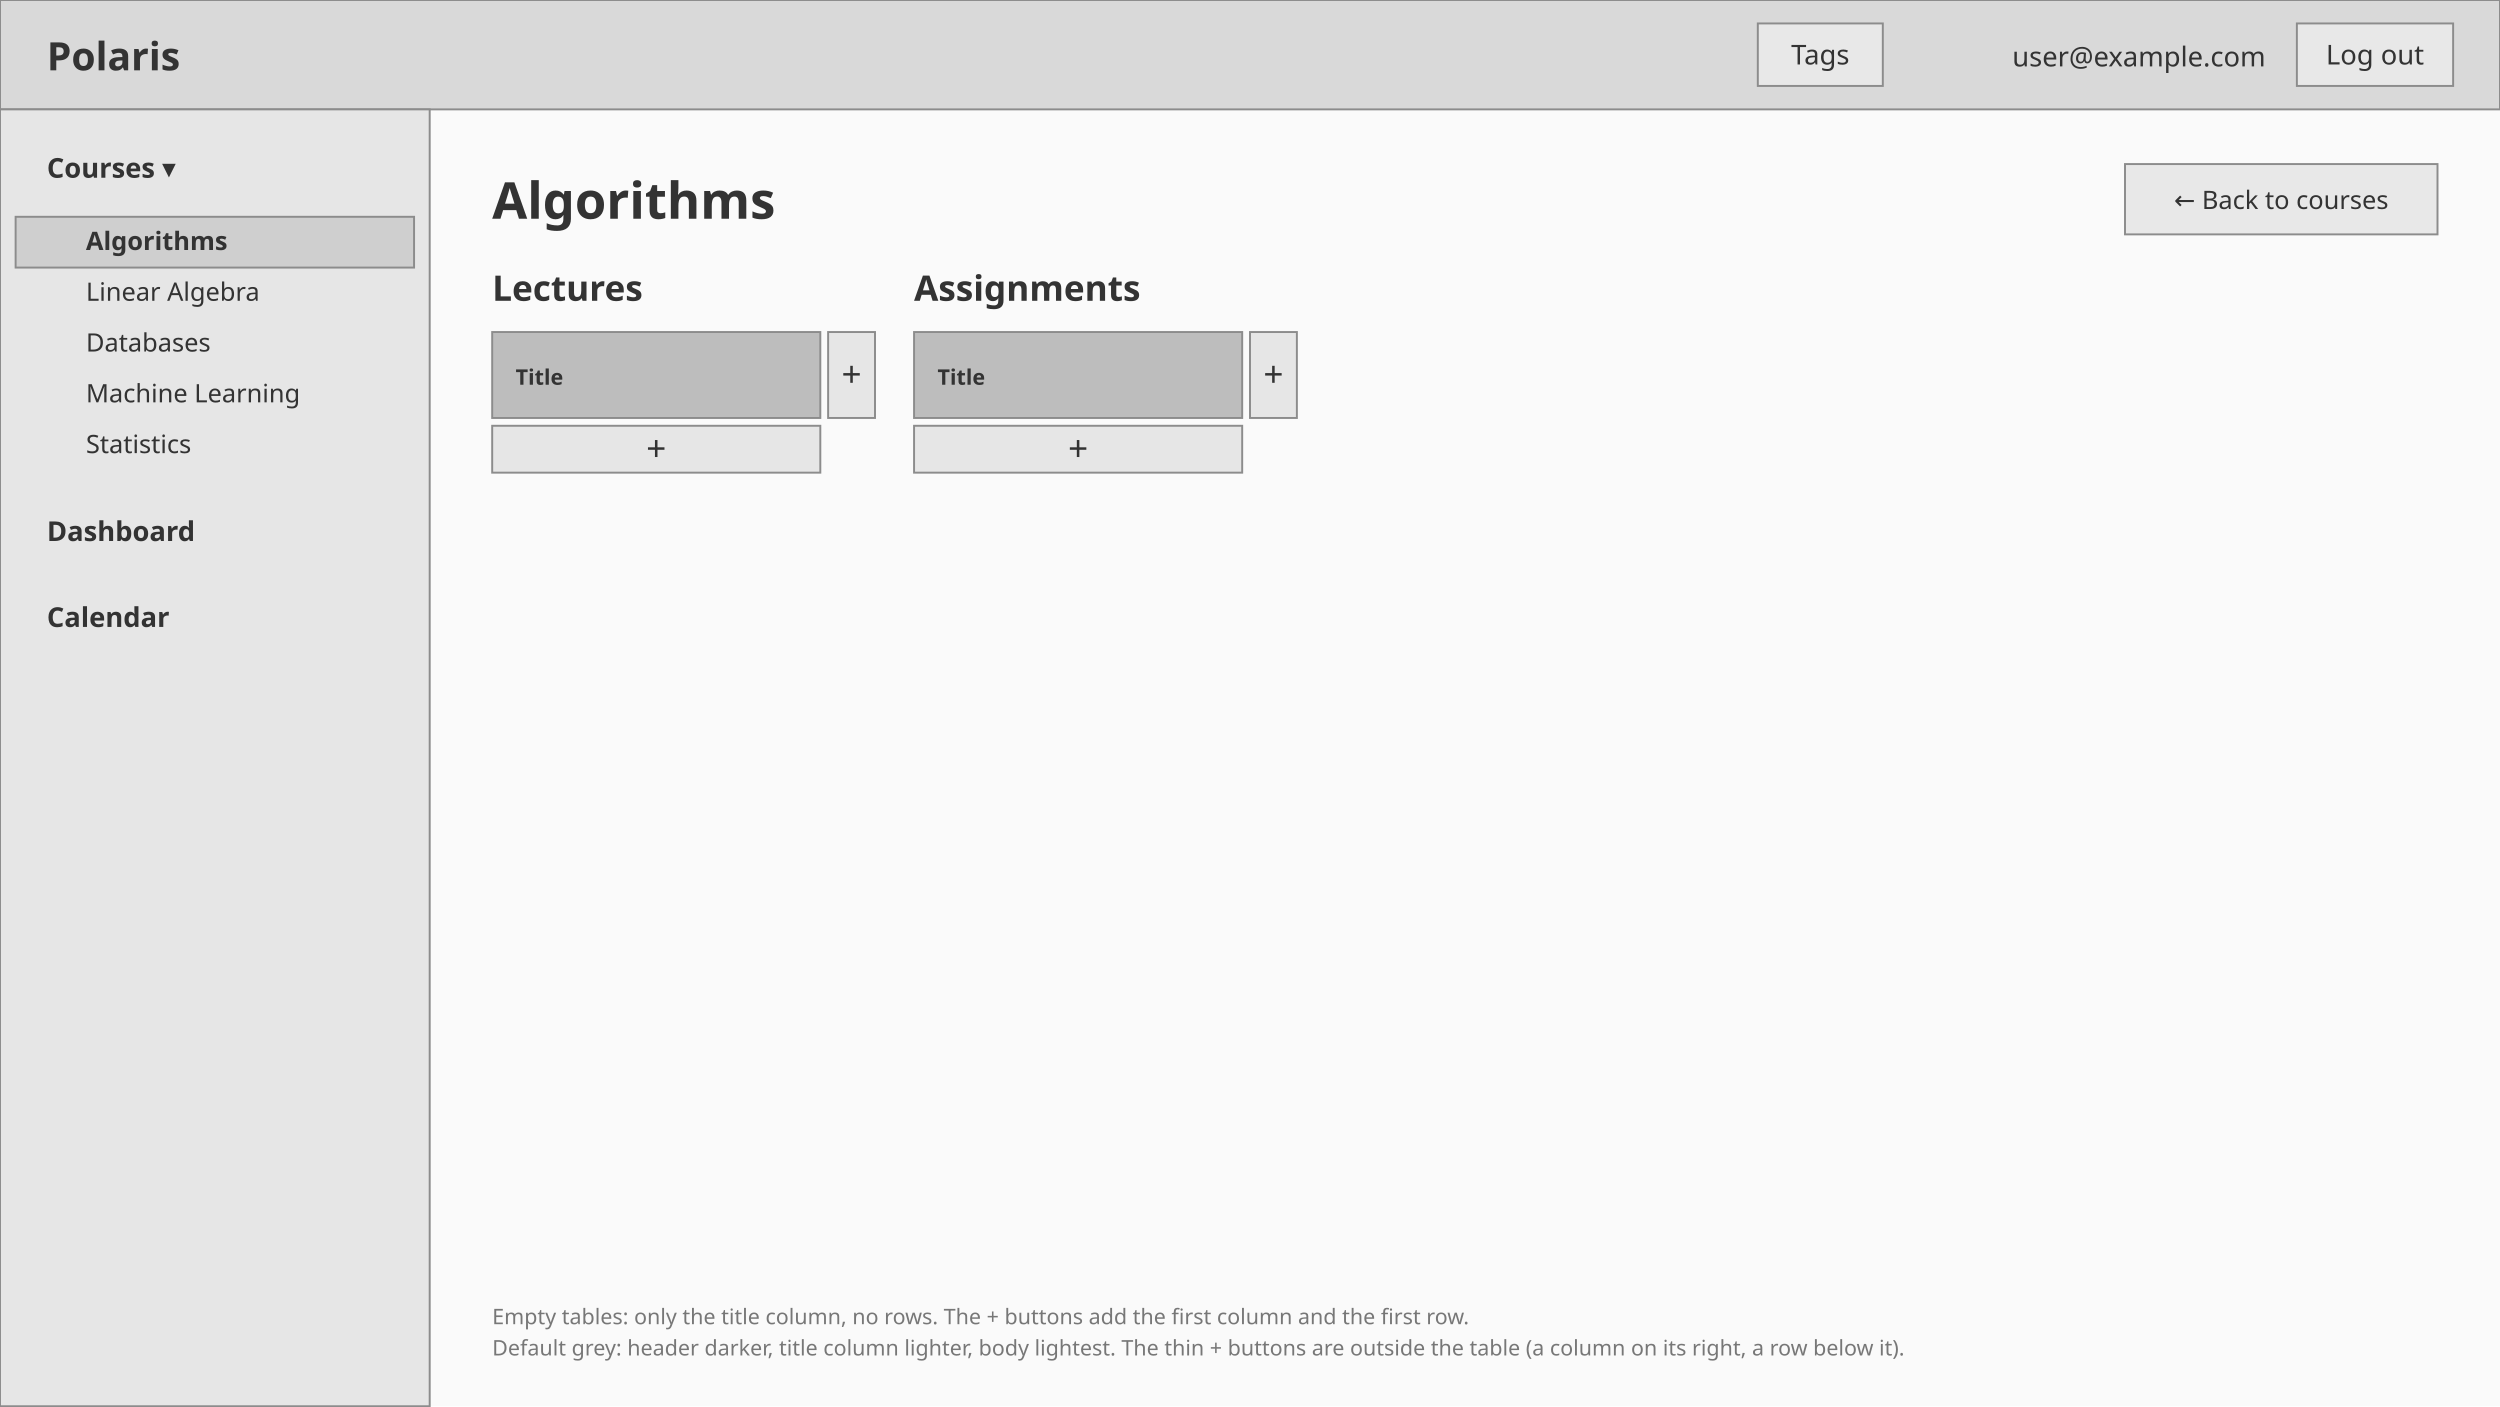
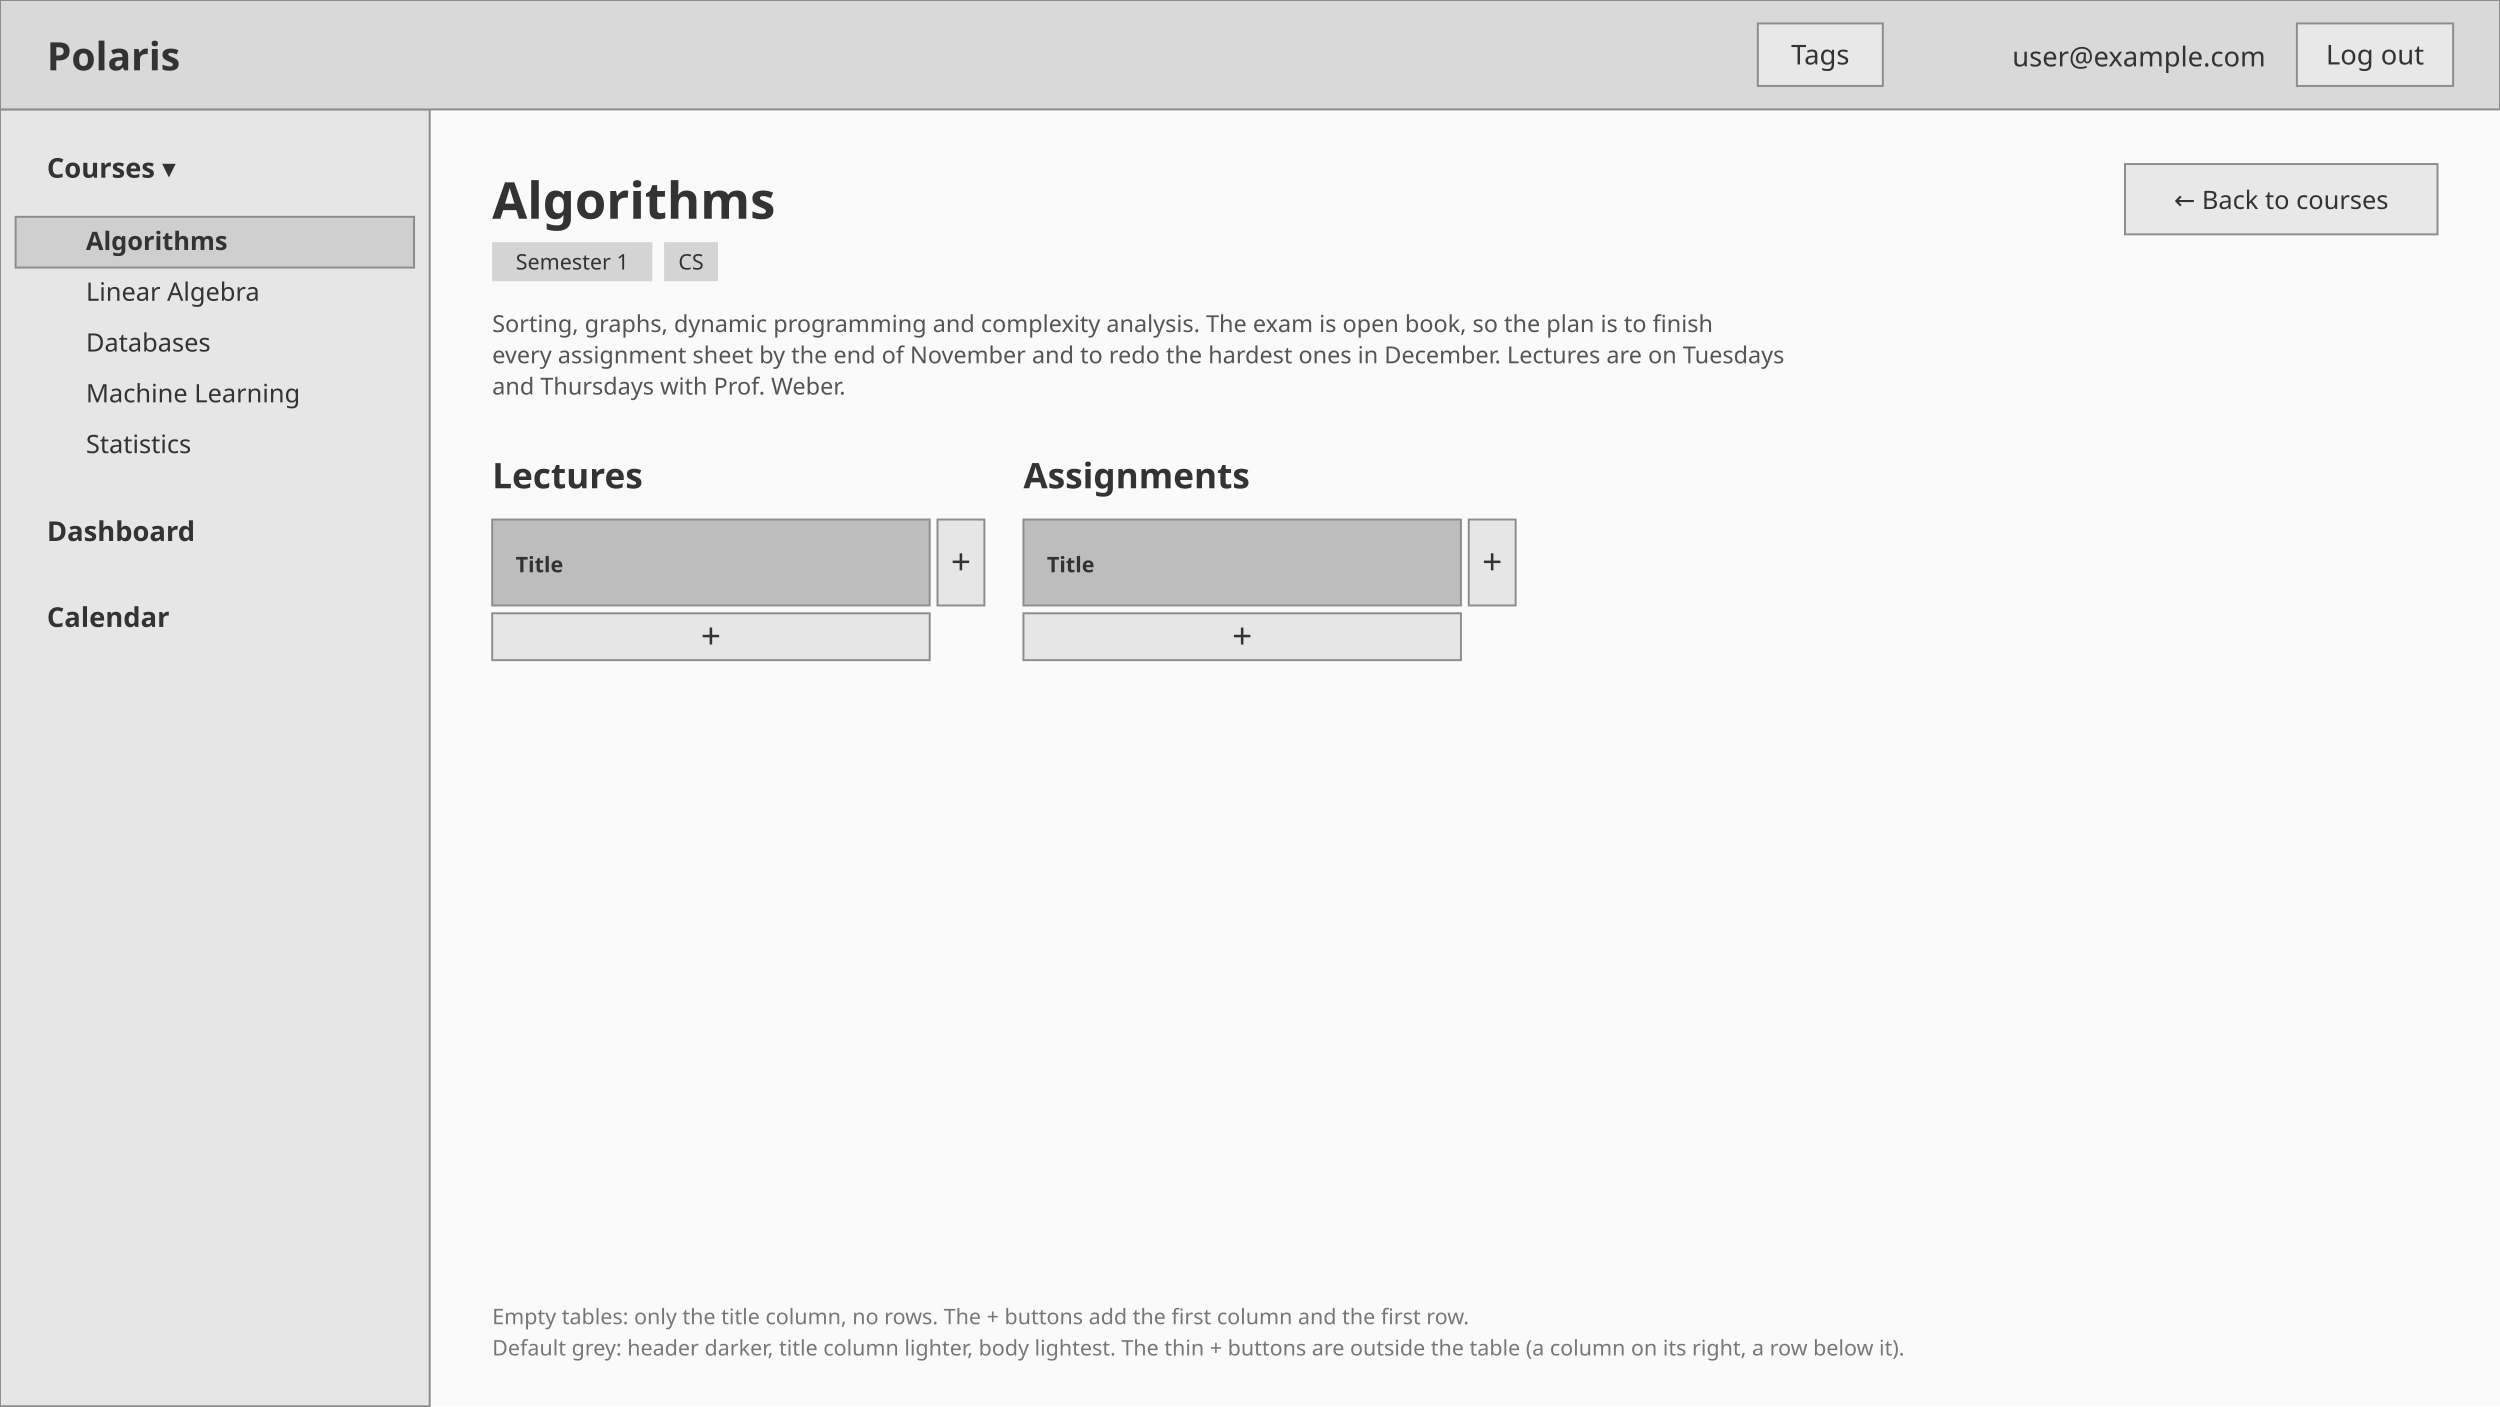
<svg xmlns="http://www.w3.org/2000/svg" viewBox="0 0 1280 720" width="1280" height="720" font-family="sans-serif">
-   <rect x="0" y="0" width="1280" height="720" fill="#fafafa" stroke="none" stroke-width="1" />
-   <rect x="0" y="0" width="1280" height="56" fill="#d9d9d9" stroke="#8c8c8c" stroke-width="1" />
+   <rect x="0" y="0" width="1280" height="720" fill="#fafafa" stroke="none" />
+   <rect x="0" y="56" width="220" height="664" fill="#e6e6e6" stroke="#8c8c8c" />
+   <rect x="0" y="0" width="1280" height="56" fill="#d9d9d9" stroke="#8c8c8c" />
  <text x="24" y="36" font-size="20" text-anchor="start" font-weight="bold" fill="#333">Polaris</text>
-   <rect x="900" y="12" width="64" height="32" fill="#e8e8e8" stroke="#8c8c8c" stroke-width="1" />
+   <rect x="900" y="12" width="64" height="32" fill="#e8e8e8" stroke="#8c8c8c" />
  <text x="932" y="33" font-size="14" text-anchor="middle" font-weight="normal" fill="#333">Tags</text>
  <text x="1160" y="34" font-size="14" text-anchor="end" font-weight="normal" fill="#333">user@example.com</text>
-   <rect x="1176" y="12" width="80" height="32" fill="#e8e8e8" stroke="#8c8c8c" stroke-width="1" />
+   <rect x="1176" y="12" width="80" height="32" fill="#e8e8e8" stroke="#8c8c8c" />
  <text x="1216" y="33" font-size="14" text-anchor="middle" font-weight="normal" fill="#333">Log out</text>
-   <rect x="0" y="56" width="220" height="664" fill="#e6e6e6" stroke="#8c8c8c" stroke-width="1" />
  <text x="24" y="91" font-size="14" text-anchor="start" font-weight="bold" fill="#333">Courses  ▾</text>
-   <rect x="8" y="111" width="204" height="26" fill="#cfcfcf" stroke="#8c8c8c" stroke-width="1" />
+   <rect x="8" y="111" width="204" height="26" fill="#cfcfcf" stroke="#8c8c8c" />
  <text x="44" y="128" font-size="13" text-anchor="start" font-weight="bold" fill="#333">Algorithms</text>
  <text x="44" y="154" font-size="13" text-anchor="start" font-weight="normal" fill="#333">Linear Algebra</text>
  <text x="44" y="180" font-size="13" text-anchor="start" font-weight="normal" fill="#333">Databases</text>
  <text x="44" y="206" font-size="13" text-anchor="start" font-weight="normal" fill="#333">Machine Learning</text>
  <text x="44" y="232" font-size="13" text-anchor="start" font-weight="normal" fill="#333">Statistics</text>
  <text x="24" y="277" font-size="14" text-anchor="start" font-weight="bold" fill="#333">Dashboard</text>
  <text x="24" y="321" font-size="14" text-anchor="start" font-weight="bold" fill="#333">Calendar</text>
  <text x="252" y="112" font-size="26" text-anchor="start" font-weight="bold" fill="#333">Algorithms</text>
-   <rect x="1088" y="84" width="160" height="36" fill="#e8e8e8" stroke="#8c8c8c" stroke-width="1" />
+   <rect x="1088" y="84" width="160" height="36" fill="#e8e8e8" stroke="#8c8c8c" />
  <text x="1168" y="107" font-size="13" text-anchor="middle" font-weight="normal" fill="#333">←  Back to courses</text>
-   <text x="252" y="154" font-size="18" text-anchor="start" font-weight="bold" fill="#333">Lectures</text>
-   <rect x="252" y="170" width="168" height="44" fill="#bdbdbd" stroke="#8c8c8c" stroke-width="1" />
-   <text x="264" y="197" font-size="11" text-anchor="start" font-weight="bold" fill="#333">Title</text>
-   <rect x="424" y="170" width="24" height="44" fill="#e6e6e6" stroke="#8c8c8c" stroke-width="1" />
-   <text x="436.0" y="198.0" font-size="18" text-anchor="middle" font-weight="normal" fill="#333">+</text>
-   <rect x="252" y="218" width="168" height="24" fill="#e6e6e6" stroke="#8c8c8c" stroke-width="1" />
-   <text x="336.0" y="236" font-size="18" text-anchor="middle" font-weight="normal" fill="#333">+</text>
-   <text x="468" y="154" font-size="18" text-anchor="start" font-weight="bold" fill="#333">Assignments</text>
-   <rect x="468" y="170" width="168" height="44" fill="#bdbdbd" stroke="#8c8c8c" stroke-width="1" />
-   <text x="480" y="197" font-size="11" text-anchor="start" font-weight="bold" fill="#333">Title</text>
-   <rect x="640" y="170" width="24" height="44" fill="#e6e6e6" stroke="#8c8c8c" stroke-width="1" />
-   <text x="652.0" y="198.0" font-size="18" text-anchor="middle" font-weight="normal" fill="#333">+</text>
-   <rect x="468" y="218" width="168" height="24" fill="#e6e6e6" stroke="#8c8c8c" stroke-width="1" />
-   <text x="552.0" y="236" font-size="18" text-anchor="middle" font-weight="normal" fill="#333">+</text>
+   <rect x="252" y="124" width="82" height="20" fill="#d4d4d4" stroke="none" />
+   <text x="293" y="138" font-size="11" text-anchor="middle" font-weight="normal" fill="#333">Semester 1</text>
+   <rect x="340" y="124" width="27.6" height="20" fill="#d4d4d4" stroke="none" />
+   <text x="353.8" y="138" font-size="11" text-anchor="middle" font-weight="normal" fill="#333">CS</text>
+   <text x="252" y="170" font-size="12" text-anchor="start" font-weight="normal" fill="#555">Sorting, graphs, dynamic programming and complexity analysis. The exam is open book, so the plan is to finish</text>
+   <text x="252" y="186" font-size="12" text-anchor="start" font-weight="normal" fill="#555">every assignment sheet by the end of November and to redo the hardest ones in December. Lectures are on Tuesdays</text>
+   <text x="252" y="202" font-size="12" text-anchor="start" font-weight="normal" fill="#555">and Thursdays with Prof. Weber.</text>
+   <text x="252" y="250" font-size="18" text-anchor="start" font-weight="bold" fill="#333">Lectures</text>
+   <rect x="252" y="266" width="224" height="44" fill="#bdbdbd" stroke="#8c8c8c" />
+   <text x="264" y="293" font-size="11" text-anchor="start" font-weight="bold" fill="#333">Title</text>
+   <rect x="480" y="266" width="24" height="44" fill="#e6e6e6" stroke="#8c8c8c" />
+   <text x="492" y="294" font-size="18" text-anchor="middle" font-weight="normal" fill="#333">+</text>
+   <rect x="252" y="314" width="224" height="24" fill="#e6e6e6" stroke="#8c8c8c" />
+   <text x="364" y="332" font-size="18" text-anchor="middle" font-weight="normal" fill="#333">+</text>
+   <text x="524" y="250" font-size="18" text-anchor="start" font-weight="bold" fill="#333">Assignments</text>
+   <rect x="524" y="266" width="224" height="44" fill="#bdbdbd" stroke="#8c8c8c" />
+   <text x="536" y="293" font-size="11" text-anchor="start" font-weight="bold" fill="#333">Title</text>
+   <rect x="752" y="266" width="24" height="44" fill="#e6e6e6" stroke="#8c8c8c" />
+   <text x="764" y="294" font-size="18" text-anchor="middle" font-weight="normal" fill="#333">+</text>
+   <rect x="524" y="314" width="224" height="24" fill="#e6e6e6" stroke="#8c8c8c" />
+   <text x="636" y="332" font-size="18" text-anchor="middle" font-weight="normal" fill="#333">+</text>
  <text x="252" y="678" font-size="11" text-anchor="start" font-weight="normal" fill="#777">Empty tables: only the title column, no rows. The + buttons add the first column and the first row.</text>
  <text x="252" y="694" font-size="11" text-anchor="start" font-weight="normal" fill="#777">Default grey: header darker, title column lighter, body lightest. The thin + buttons are outside the table (a column on its right, a row below it).</text>
</svg>
